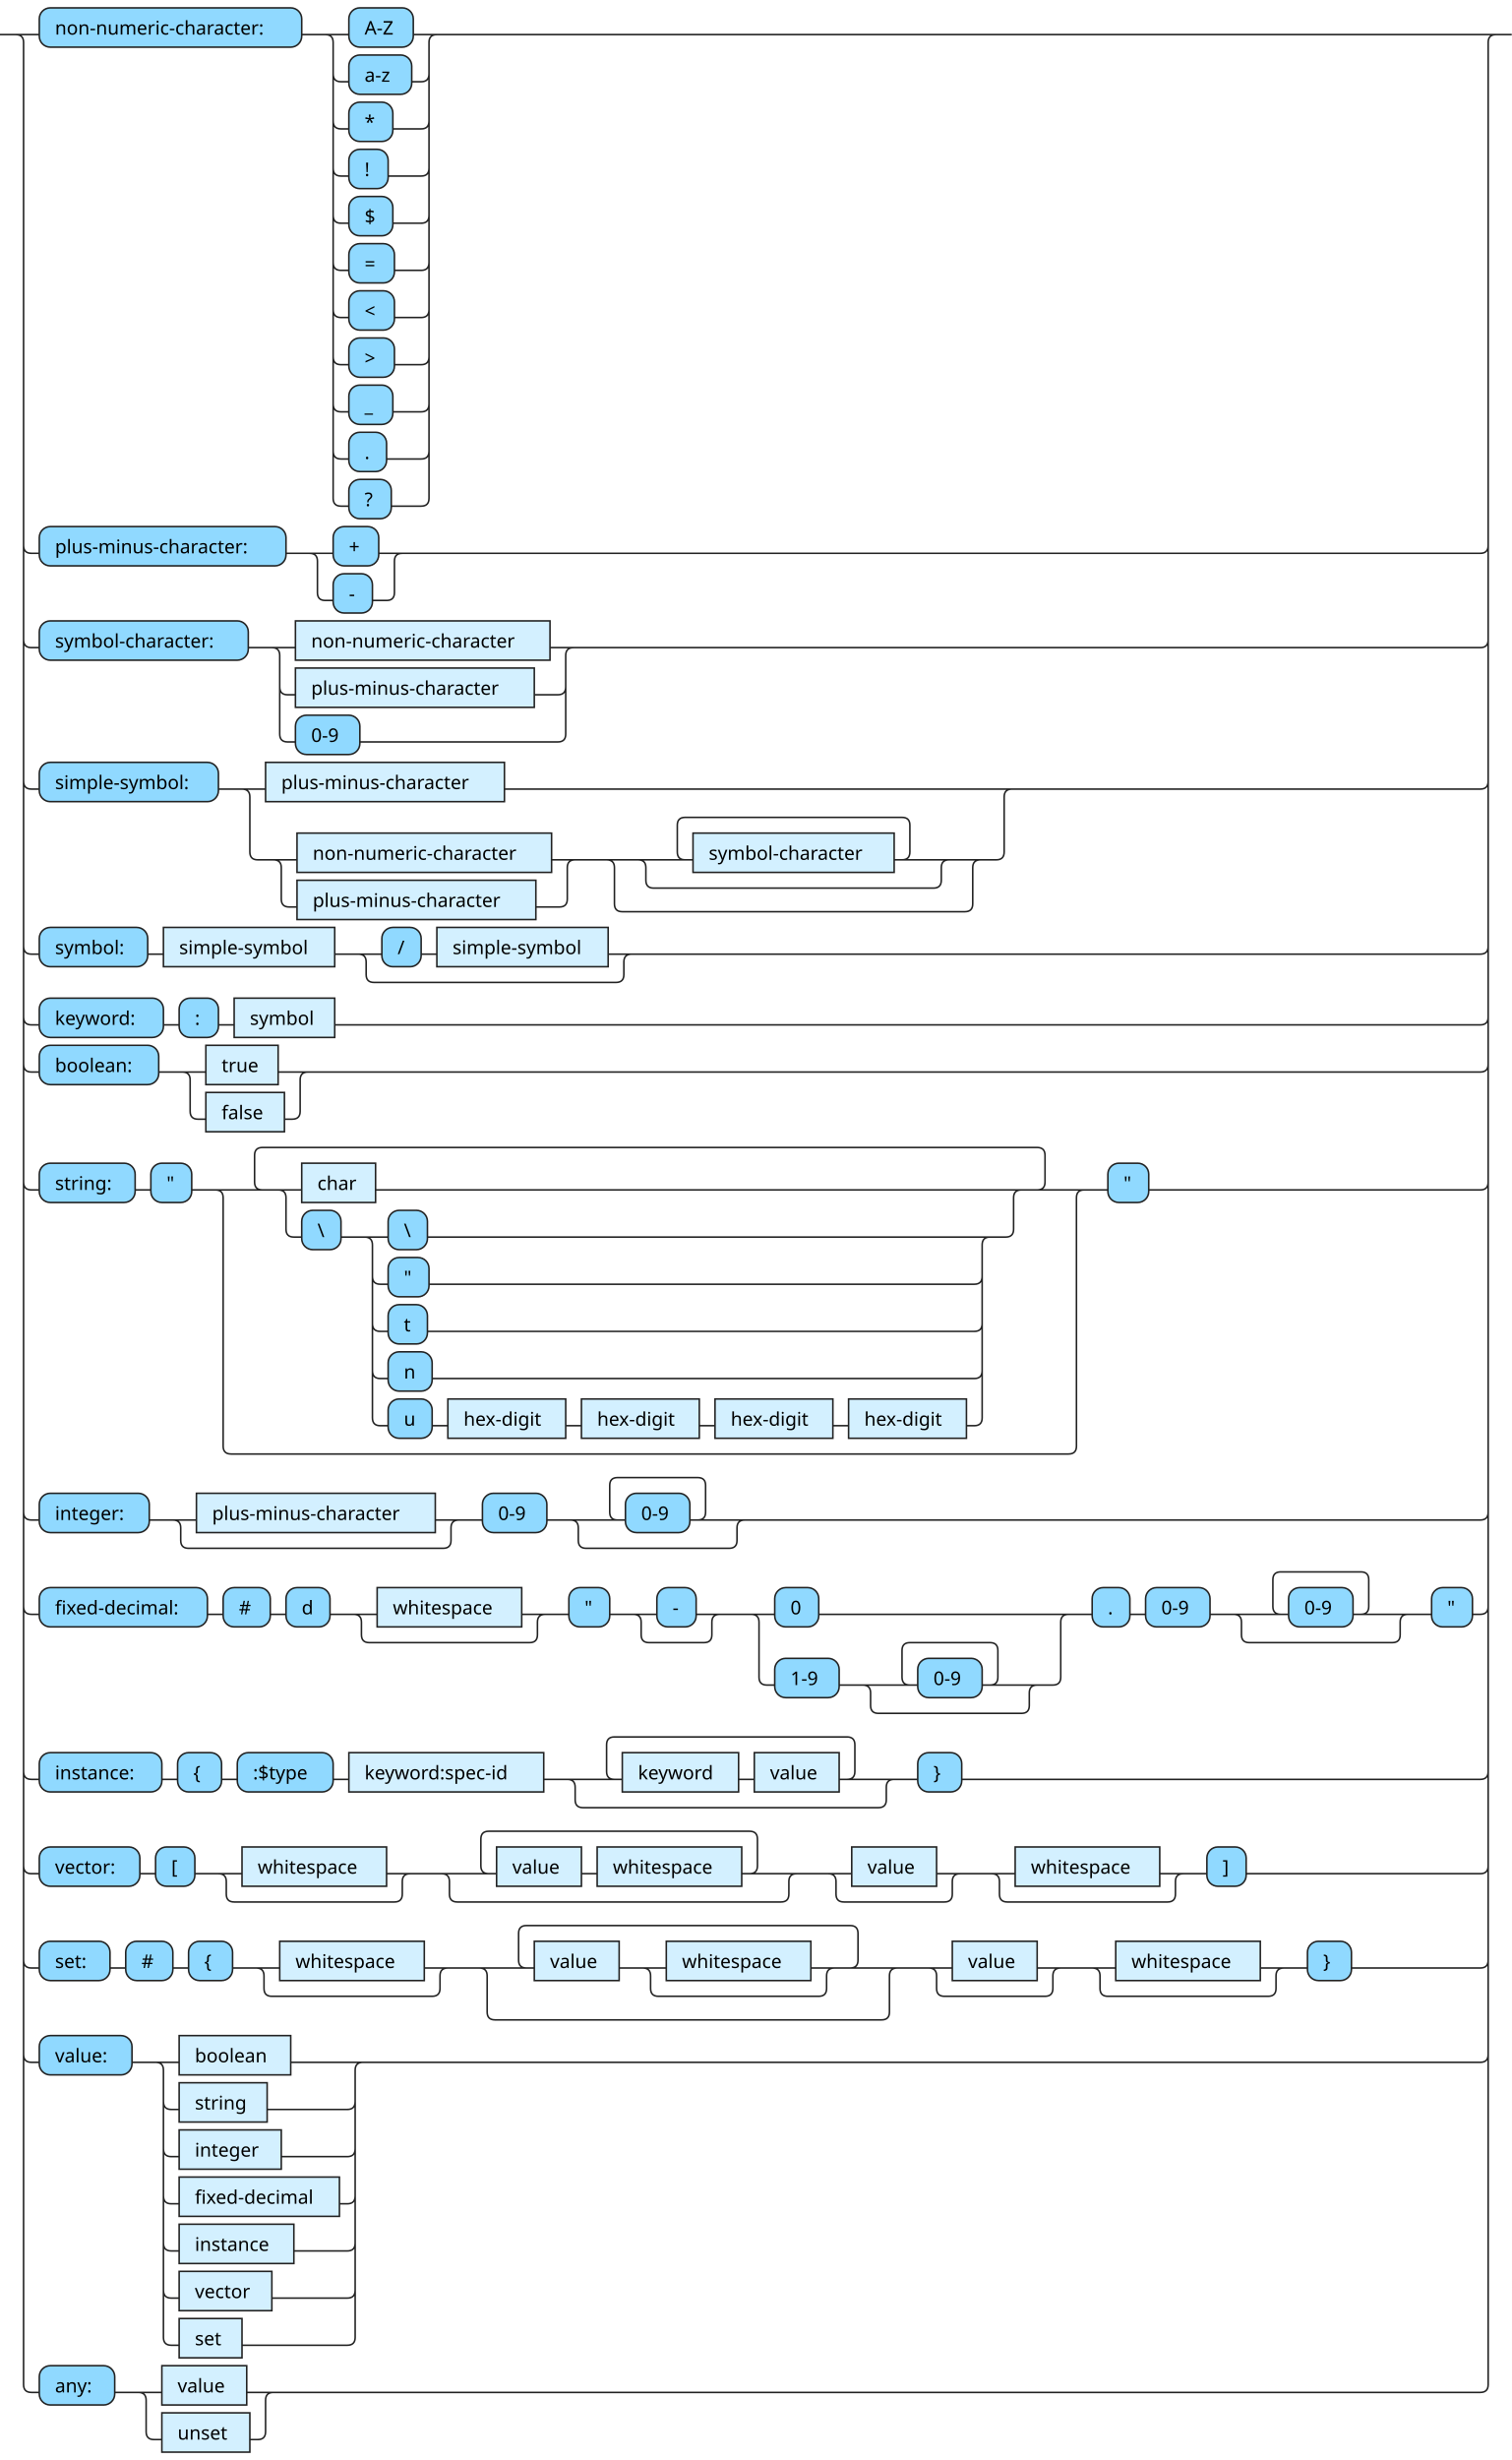
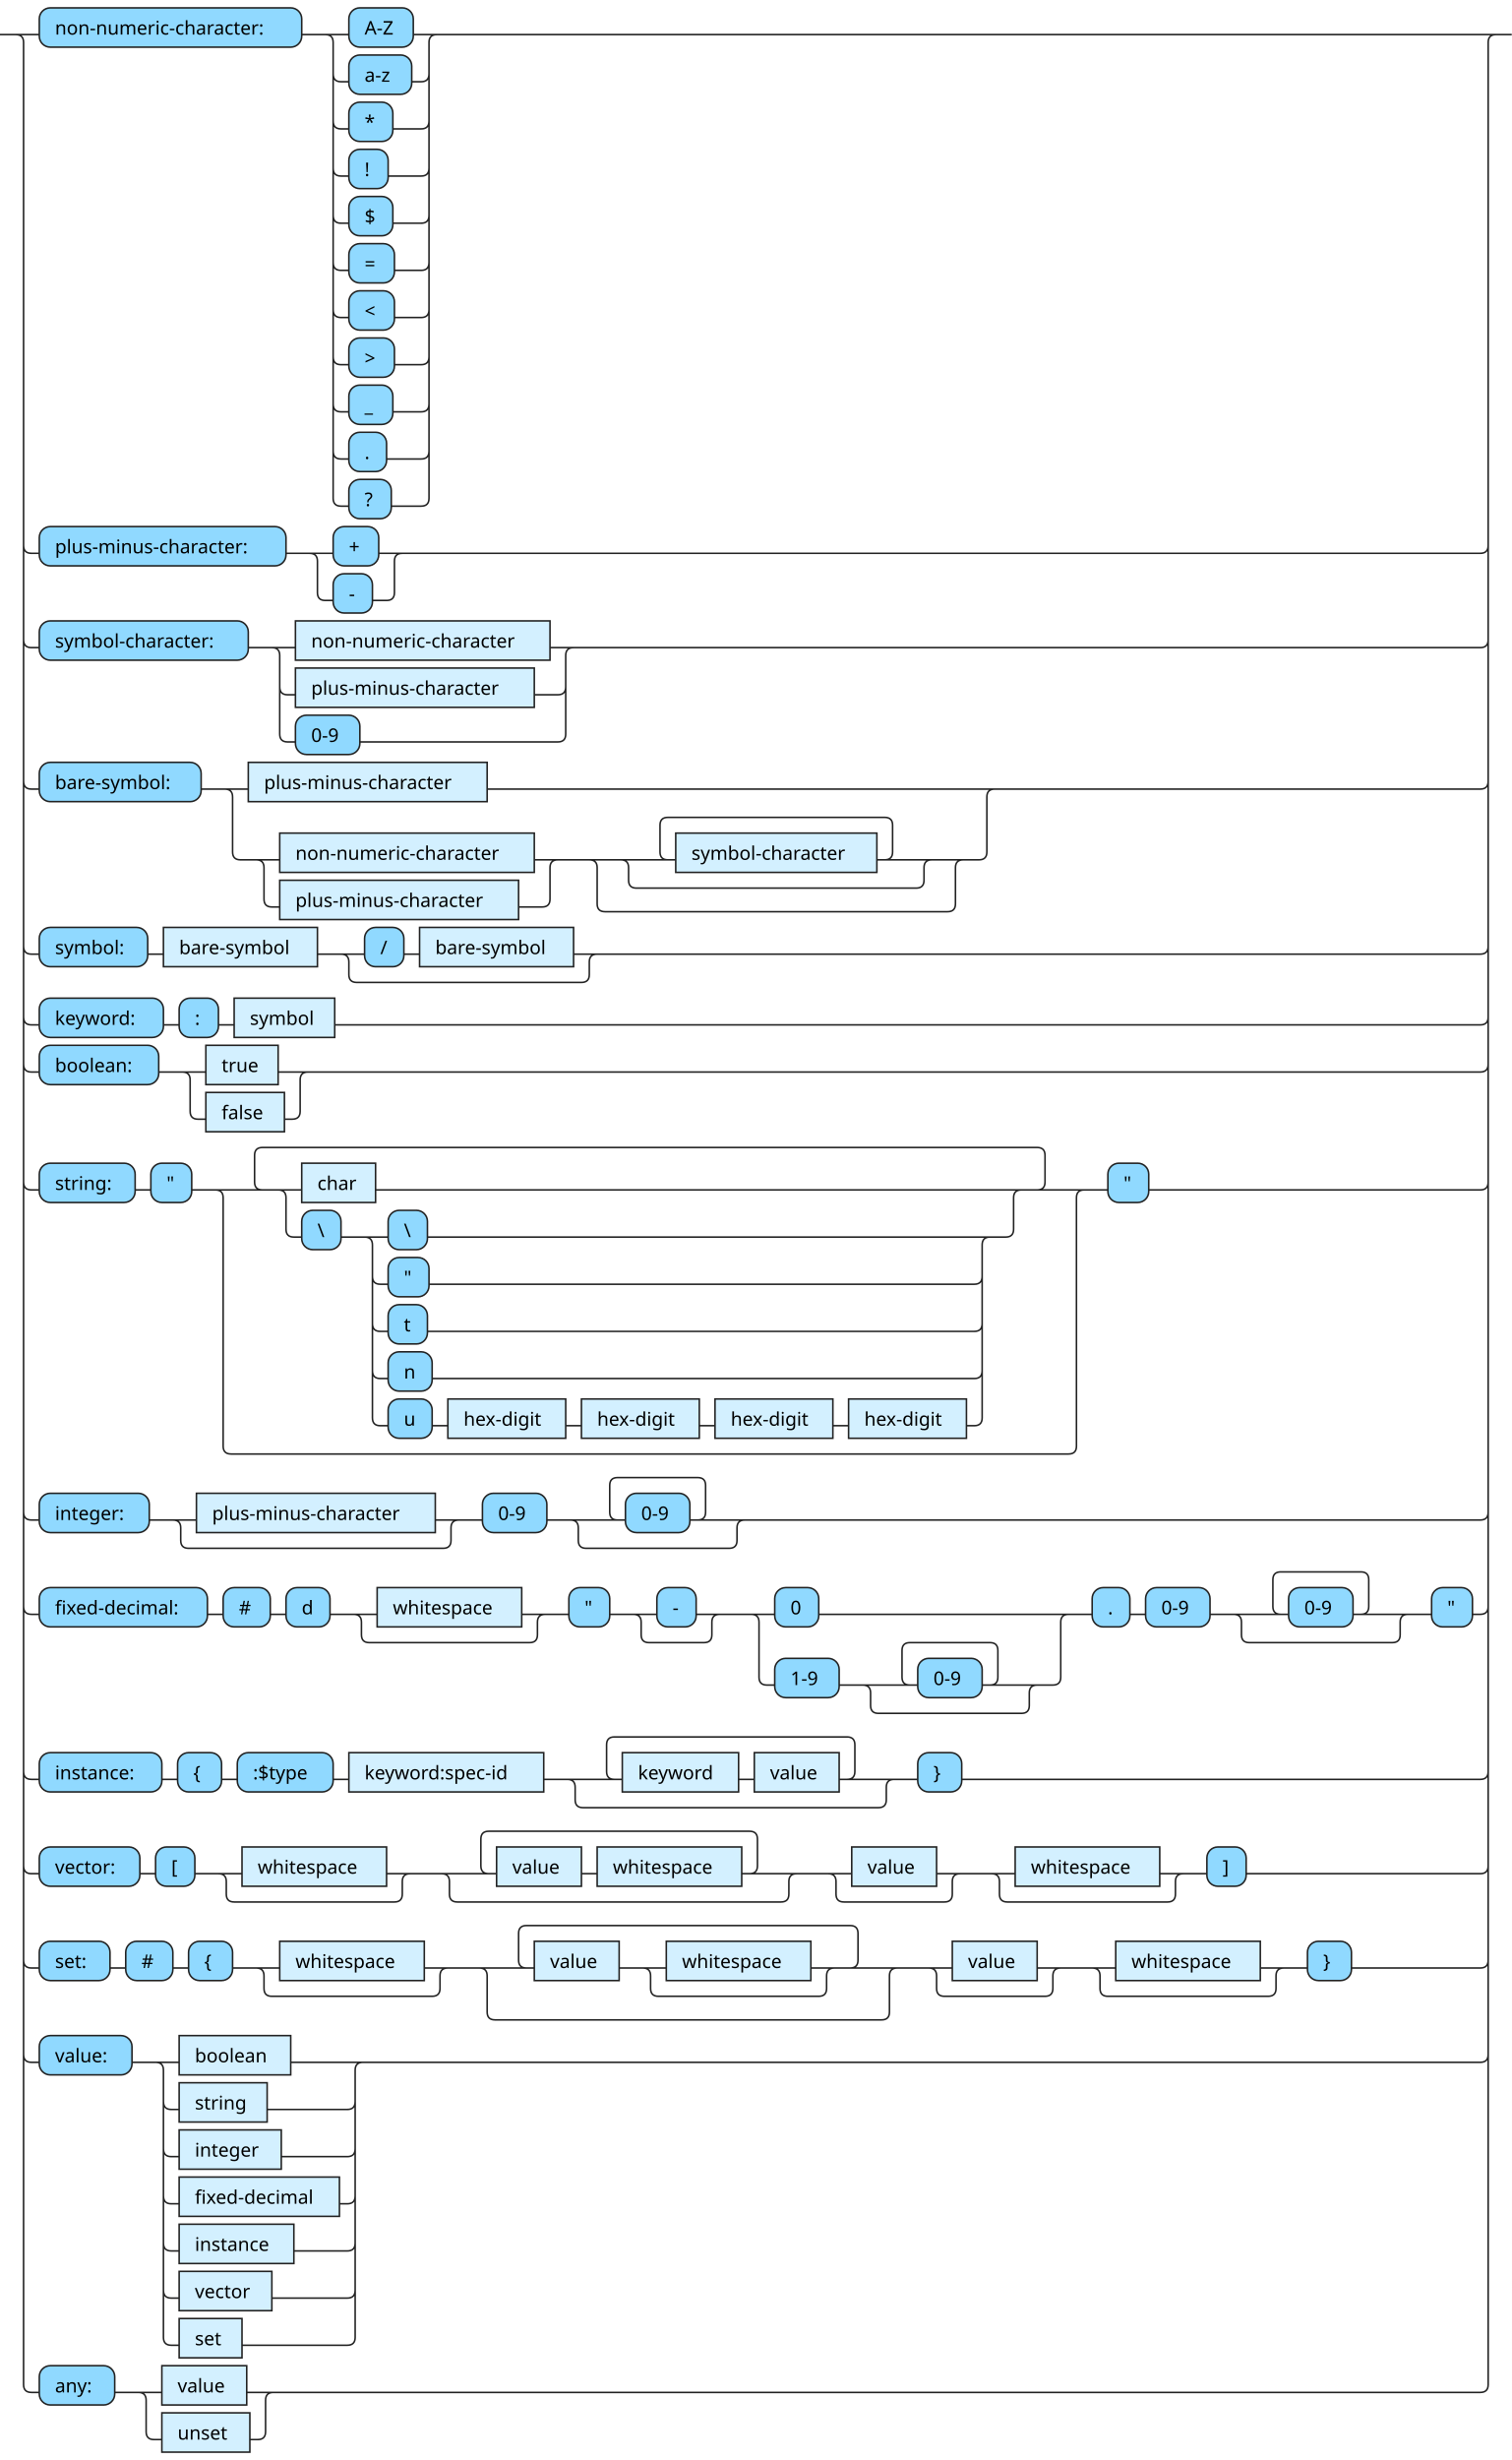
<svg xmlns="http://www.w3.org/2000/svg" xmlns:xlink="http://www.w3.org/1999/xlink" version="1.1" width="962" height="1565" viewbox="0 0 962 1565">
  <defs>
    <style type="text/css">.c{fill:none;stroke:#222222;}.j{fill:#000000;font-family:Verdana,Sans-serif;font-size:12px;}.l{fill:#90d9ff;stroke:#222222;}.r{fill:#d3f0ff;stroke:#222222;}</style>
  </defs>
-   <path class="c" d="M0 22h25m167 0h30m41 0h20m-71 25q0 5 5 5h5m40 0h6q5 0 5-5m-61 30q0 5 5 5h5m28 0h18q5 0 5-5m-61 30q0 5 5 5h5m25 0h21q5 0 5-5m-61 30q0 5 5 5h5m28 0h18q5 0 5-5m-61 30q0 5 5 5h5m29 0h17q5 0 5-5m-61 30q0 5 5 5h5m29 0h17q5 0 5-5m-61 30q0 5 5 5h5m29 0h17q5 0 5-5m-61 30q0 5 5 5h5m28 0h18q5 0 5-5m-61 30q0 5 5 5h5m24 0h22q5 0 5-5m-66-265q5 0 5 5v290q0 5 5 5h5m27 0h19q5 0 5-5v-290q0-5 5-5m5 0h674m-942 325q0 5 5 5h5m157 0h30m29 0h20m-64 0q5 0 5 5v20q0 5 5 5h5m25 0h9q5 0 5-5v-20q0-5 5-5m5 0h681q5 0 5-5m-932 60q0 5 5 5h5m133 0h30m162 0h20m-192 25q0 5 5 5h5m152 0h15q5 0 5-5m-187-25q5 0 5 5v50q0 5 5 5h5m41 0h126q5 0 5-5v-50q0-5 5-5m5 0h572q5 0 5-5m-932 90q0 5 5 5h5m114 0h30m152 0h328m-495 0q5 0 5 5v35q0 5 5 5h25m162 0h20m-197 0q5 0 5 5v20q0 5 5 5h5m152 0h15q5 0 5-5v-20q0-5 5-5m5 0h70m-5 0q-5 0-5-5v-17q0-5 5-5h138q5 0 5 5v17q0 5-5 5m-5 0h40m-203 0q5 0 5 5v8q0 5 5 5h178q5 0 5-5v-8q0-5 5-5m5 0h20m-243 0q5 0 5 5v23q0 5 5 5h218q5 0 5-5v-23q0-5 5-5m5 0h5q5 0 5-5v-35q0-5 5-5m5 0h293q5 0 5-5m-932 105q0 5 5 5h5m69 0h10m109 0h30m25 0h10m109 0h20m-179 0q5 0 5 5v8q0 5 5 5h154q5 0 5-5v-8q0-5 5-5m5 0h535q5 0 5-5m-932 45q0 5 5 5h5m79 0h10m25 0h10m64 0h729q5 0 5-5m-932 30q0 5 5 5h5m76 0h30m46 0h24m-85 0q5 0 5 5v20q0 5 5 5h5m50 0h5q5 0 5-5v-20q0-5 5-5m5 0h741q5 0 5-5m-932 75q0 5 5 5h5m61 0h10m26 0h50m-5 0q-5 0-5-5v-17q0-5 5-5h493q5 0 5 5v17q0 5-5 5m-488 0h20m47 0h416m-478 0q5 0 5 5v20q0 5 5 5h5m25 0h30m25 0h363m-398 25q0 5 5 5h5m26 0h347q5 0 5-5m-388 30q0 5 5 5h5m25 0h348q5 0 5-5m-388 30q0 5 5 5h5m28 0h345q5 0 5-5m-393-85q5 0 5 5v110q0 5 5 5h5m28 0h10m75 0h10m75 0h10m75 0h10m75 0h5q5 0 5-5v-110q0-5 5-5m5 0h5q5 0 5-5v-20q0-5 5-5m5 0h40m-558 0q5 0 5 5v158q0 5 5 5h533q5 0 5-5v-158q0-5 5-5m5 0h10m26 0h211q5 0 5-5m-932 210q0 5 5 5h5m70 0h30m152 0h20m-187 0q5 0 5 5v8q0 5 5 5h162q5 0 5-5v-8q0-5 5-5m5 0h10m41 0h50m-5 0q-5 0-5-5v-17q0-5 5-5h51q5 0 5 5v17q0 5-5 5m-5 0h40m-116 0q5 0 5 5v8q0 5 5 5h91q5 0 5-5v-8q0-5 5-5m5 0h463q5 0 5-5m-932 60q0 5 5 5h5m107 0h10m30 0h10m28 0h30m92 0h20m-127 0q5 0 5 5v8q0 5 5 5h102q5 0 5-5v-8q0-5 5-5m5 0h10m26 0h30m25 0h20m-60 0q5 0 5 5v8q0 5 5 5h35q5 0 5-5v-8q0-5 5-5m5 0h30m28 0h164m-207 0q5 0 5 5v35q0 5 5 5h5m41 0h50m-5 0q-5 0-5-5v-17q0-5 5-5h51q5 0 5 5v17q0 5-5 5m-5 0h40m-116 0q5 0 5 5v8q0 5 5 5h91q5 0 5-5v-8q0-5 5-5m5 0h5q5 0 5-5v-35q0-5 5-5m5 0h10m24 0h10m41 0h50m-5 0q-5 0-5-5v-17q0-5 5-5h51q5 0 5 5v17q0 5-5 5m-5 0h40m-116 0q5 0 5 5v8q0 5 5 5h91q5 0 5-5v-8q0-5 5-5m5 0h10m26 0h5q5 0 5-5m-932 105q0 5 5 5h5m78 0h10m28 0h10m61 0h10m124 0h50m-5 0q-5 0-5-5v-17q0-5 5-5h148q5 0 5 5v17q0 5-5 5m-69 0h10m54 0h40m-213 0q5 0 5 5v8q0 5 5 5h188q5 0 5-5v-8q0-5 5-5m5 0h10m28 0h330q5 0 5-5m-932 60q0 5 5 5h5m64 0h10m25 0h30m92 0h20m-127 0q5 0 5 5v8q0 5 5 5h102q5 0 5-5v-8q0-5 5-5m5 0h50m-5 0q-5 0-5-5v-17q0-5 5-5h166q5 0 5 5v17q0 5-5 5m-107 0h10m92 0h40m-231 0q5 0 5 5v8q0 5 5 5h206q5 0 5-5v-8q0-5 5-5m5 0h30m54 0h20m-89 0q5 0 5 5v8q0 5 5 5h64q5 0 5-5v-8q0-5 5-5m5 0h30m92 0h20m-127 0q5 0 5 5v8q0 5 5 5h102q5 0 5-5v-8q0-5 5-5m5 0h10m25 0h149q5 0 5-5m-932 60q0 5 5 5h5m45 0h10m30 0h10m28 0h30m92 0h20m-127 0q5 0 5 5v8q0 5 5 5h102q5 0 5-5v-8q0-5 5-5m5 0h50m-5 0q-5 0-5-5v-17q0-5 5-5h206q5 0 5 5v17q0 5-5 5m-147 0h30m92 0h20m-127 0q5 0 5 5v8q0 5 5 5h102q5 0 5-5v-8q0-5 5-5m5 0h40m-271 0q5 0 5 5v23q0 5 5 5h246q5 0 5-5v-23q0-5 5-5m5 0h30m54 0h20m-89 0q5 0 5 5v8q0 5 5 5h64q5 0 5-5v-8q0-5 5-5m5 0h30m92 0h20m-127 0q5 0 5 5v8q0 5 5 5h102q5 0 5-5v-8q0-5 5-5m5 0h10m28 0h82q5 0 5-5m-932 60q0 5 5 5h5m59 0h30m71 0h51m-132 25q0 5 5 5h5m56 0h51q5 0 5-5m-122 30q0 5 5 5h5m65 0h42q5 0 5-5m-122 30q0 5 5 5h5m102 0h5q5 0 5-5m-122 30q0 5 5 5h5m73 0h34q5 0 5-5m-122 30q0 5 5 5h5m59 0h48q5 0 5-5m-127-145q5 0 5 5v170q0 5 5 5h5m40 0h67q5 0 5-5v-170q0-5 5-5m5 0h706q5 0 5-5m-937-1285q5 0 5 5v1490q0 5 5 5h5m48 0h30m54 0h22m-91 0q5 0 5 5v20q0 5 5 5h5m56 0h5q5 0 5-5v-20q0-5 5-5m5 0h763q5 0 5-5v-1490q0-5 5-5m5 0h5" />
+   <path class="c" d="M0 22h25m167 0h30m41 0h20m-71 25q0 5 5 5h5m40 0h6q5 0 5-5m-61 30q0 5 5 5h5m28 0h18q5 0 5-5m-61 30q0 5 5 5h5m25 0h21q5 0 5-5m-61 30q0 5 5 5h5m28 0h18q5 0 5-5m-61 30q0 5 5 5h5m29 0h17q5 0 5-5m-61 30q0 5 5 5h5m29 0h17q5 0 5-5m-61 30q0 5 5 5h5m29 0h17q5 0 5-5m-61 30q0 5 5 5h5m28 0h18q5 0 5-5m-61 30q0 5 5 5h5m24 0h22q5 0 5-5m-66-265q5 0 5 5v290q0 5 5 5h5m27 0h19q5 0 5-5v-290q0-5 5-5m5 0h674m-942 325q0 5 5 5h5m157 0h30m29 0h20m-64 0q5 0 5 5v20q0 5 5 5h5m25 0h9q5 0 5-5v-20q0-5 5-5m5 0h681q5 0 5-5m-932 60q0 5 5 5h5m133 0h30m162 0h20m-192 25q0 5 5 5h5m152 0h15q5 0 5-5m-187-25q5 0 5 5v50q0 5 5 5h5m41 0h126q5 0 5-5v-50q0-5 5-5m5 0h572q5 0 5-5m-932 90q0 5 5 5h5m103 0h30m152 0h328m-495 0q5 0 5 5v35q0 5 5 5h25m162 0h20m-197 0q5 0 5 5v20q0 5 5 5h5m152 0h15q5 0 5-5v-20q0-5 5-5m5 0h70m-5 0q-5 0-5-5v-17q0-5 5-5h138q5 0 5 5v17q0 5-5 5m-5 0h40m-203 0q5 0 5 5v8q0 5 5 5h178q5 0 5-5v-8q0-5 5-5m5 0h20m-243 0q5 0 5 5v23q0 5 5 5h218q5 0 5-5v-23q0-5 5-5m5 0h5q5 0 5-5v-35q0-5 5-5m5 0h304q5 0 5-5m-932 105q0 5 5 5h5m69 0h10m98 0h30m25 0h10m98 0h20m-168 0q5 0 5 5v8q0 5 5 5h143q5 0 5-5v-8q0-5 5-5m5 0h557q5 0 5-5m-932 45q0 5 5 5h5m79 0h10m25 0h10m64 0h729q5 0 5-5m-932 30q0 5 5 5h5m76 0h30m46 0h24m-85 0q5 0 5 5v20q0 5 5 5h5m50 0h5q5 0 5-5v-20q0-5 5-5m5 0h741q5 0 5-5m-932 75q0 5 5 5h5m61 0h10m26 0h50m-5 0q-5 0-5-5v-17q0-5 5-5h493q5 0 5 5v17q0 5-5 5m-488 0h20m47 0h416m-478 0q5 0 5 5v20q0 5 5 5h5m25 0h30m25 0h363m-398 25q0 5 5 5h5m26 0h347q5 0 5-5m-388 30q0 5 5 5h5m25 0h348q5 0 5-5m-388 30q0 5 5 5h5m28 0h345q5 0 5-5m-393-85q5 0 5 5v110q0 5 5 5h5m28 0h10m75 0h10m75 0h10m75 0h10m75 0h5q5 0 5-5v-110q0-5 5-5m5 0h5q5 0 5-5v-20q0-5 5-5m5 0h40m-558 0q5 0 5 5v158q0 5 5 5h533q5 0 5-5v-158q0-5 5-5m5 0h10m26 0h211q5 0 5-5m-932 210q0 5 5 5h5m70 0h30m152 0h20m-187 0q5 0 5 5v8q0 5 5 5h162q5 0 5-5v-8q0-5 5-5m5 0h10m41 0h50m-5 0q-5 0-5-5v-17q0-5 5-5h51q5 0 5 5v17q0 5-5 5m-5 0h40m-116 0q5 0 5 5v8q0 5 5 5h91q5 0 5-5v-8q0-5 5-5m5 0h463q5 0 5-5m-932 60q0 5 5 5h5m107 0h10m30 0h10m28 0h30m92 0h20m-127 0q5 0 5 5v8q0 5 5 5h102q5 0 5-5v-8q0-5 5-5m5 0h10m26 0h30m25 0h20m-60 0q5 0 5 5v8q0 5 5 5h35q5 0 5-5v-8q0-5 5-5m5 0h30m28 0h164m-207 0q5 0 5 5v35q0 5 5 5h5m41 0h50m-5 0q-5 0-5-5v-17q0-5 5-5h51q5 0 5 5v17q0 5-5 5m-5 0h40m-116 0q5 0 5 5v8q0 5 5 5h91q5 0 5-5v-8q0-5 5-5m5 0h5q5 0 5-5v-35q0-5 5-5m5 0h10m24 0h10m41 0h50m-5 0q-5 0-5-5v-17q0-5 5-5h51q5 0 5 5v17q0 5-5 5m-5 0h40m-116 0q5 0 5 5v8q0 5 5 5h91q5 0 5-5v-8q0-5 5-5m5 0h10m26 0h5q5 0 5-5m-932 105q0 5 5 5h5m78 0h10m28 0h10m61 0h10m124 0h50m-5 0q-5 0-5-5v-17q0-5 5-5h148q5 0 5 5v17q0 5-5 5m-69 0h10m54 0h40m-213 0q5 0 5 5v8q0 5 5 5h188q5 0 5-5v-8q0-5 5-5m5 0h10m28 0h330q5 0 5-5m-932 60q0 5 5 5h5m64 0h10m25 0h30m92 0h20m-127 0q5 0 5 5v8q0 5 5 5h102q5 0 5-5v-8q0-5 5-5m5 0h50m-5 0q-5 0-5-5v-17q0-5 5-5h166q5 0 5 5v17q0 5-5 5m-107 0h10m92 0h40m-231 0q5 0 5 5v8q0 5 5 5h206q5 0 5-5v-8q0-5 5-5m5 0h30m54 0h20m-89 0q5 0 5 5v8q0 5 5 5h64q5 0 5-5v-8q0-5 5-5m5 0h30m92 0h20m-127 0q5 0 5 5v8q0 5 5 5h102q5 0 5-5v-8q0-5 5-5m5 0h10m25 0h149q5 0 5-5m-932 60q0 5 5 5h5m45 0h10m30 0h10m28 0h30m92 0h20m-127 0q5 0 5 5v8q0 5 5 5h102q5 0 5-5v-8q0-5 5-5m5 0h50m-5 0q-5 0-5-5v-17q0-5 5-5h206q5 0 5 5v17q0 5-5 5m-147 0h30m92 0h20m-127 0q5 0 5 5v8q0 5 5 5h102q5 0 5-5v-8q0-5 5-5m5 0h40m-271 0q5 0 5 5v23q0 5 5 5h246q5 0 5-5v-23q0-5 5-5m5 0h30m54 0h20m-89 0q5 0 5 5v8q0 5 5 5h64q5 0 5-5v-8q0-5 5-5m5 0h30m92 0h20m-127 0q5 0 5 5v8q0 5 5 5h102q5 0 5-5v-8q0-5 5-5m5 0h10m28 0h82q5 0 5-5m-932 60q0 5 5 5h5m59 0h30m71 0h51m-132 25q0 5 5 5h5m56 0h51q5 0 5-5m-122 30q0 5 5 5h5m65 0h42q5 0 5-5m-122 30q0 5 5 5h5m102 0h5q5 0 5-5m-122 30q0 5 5 5h5m73 0h34q5 0 5-5m-122 30q0 5 5 5h5m59 0h48q5 0 5-5m-127-145q5 0 5 5v170q0 5 5 5h5m40 0h67q5 0 5-5v-170q0-5 5-5m5 0h706q5 0 5-5m-937-1285q5 0 5 5v1490q0 5 5 5h5m48 0h30m54 0h22m-91 0q5 0 5 5v20q0 5 5 5h5m56 0h5q5 0 5-5v-20q0-5 5-5m5 0h763q5 0 5-5v-1490q0-5 5-5m5 0h5" />
  <rect class="l" x="25" y="5" width="167" height="25" rx="7" />
  <text class="j" x="35" y="22">non-numeric-character:</text>
  <rect class="l" x="222" y="5" width="41" height="25" rx="7" />
  <text class="j" x="232" y="22">A-Z</text>
  <rect class="l" x="222" y="35" width="40" height="25" rx="7" />
  <text class="j" x="232" y="52">a-z</text>
  <rect class="l" x="222" y="65" width="28" height="25" rx="7" />
  <text class="j" x="232" y="82">*</text>
  <rect class="l" x="222" y="95" width="25" height="25" rx="7" />
  <text class="j" x="232" y="112">!</text>
  <rect class="l" x="222" y="125" width="28" height="25" rx="7" />
  <text class="j" x="232" y="142">$</text>
  <rect class="l" x="222" y="155" width="29" height="25" rx="7" />
  <text class="j" x="232" y="172">=</text>
  <rect class="l" x="222" y="185" width="29" height="25" rx="7" />
  <text class="j" x="232" y="202">&lt;</text>
  <rect class="l" x="222" y="215" width="29" height="25" rx="7" />
  <text class="j" x="232" y="232">&gt;</text>
  <rect class="l" x="222" y="245" width="28" height="25" rx="7" />
  <text class="j" x="232" y="262">_</text>
  <rect class="l" x="222" y="275" width="24" height="25" rx="7" />
  <text class="j" x="232" y="292">.</text>
  <rect class="l" x="222" y="305" width="27" height="25" rx="7" />
  <text class="j" x="232" y="322">?</text>
  <rect class="l" x="25" y="335" width="157" height="25" rx="7" />
  <text class="j" x="35" y="352">plus-minus-character:</text>
  <rect class="l" x="212" y="335" width="29" height="25" rx="7" />
  <text class="j" x="222" y="352">+</text>
  <rect class="l" x="212" y="365" width="25" height="25" rx="7" />
  <text class="j" x="222" y="382">-</text>
  <rect class="l" x="25" y="395" width="133" height="25" rx="7" />
  <text class="j" x="35" y="412">symbol-character:</text>
  <a xlink:href="#non-numeric-character">
    <rect class="r" x="188" y="395" width="162" height="25" />
    <text class="j" x="198" y="412">non-numeric-character</text>
  </a>
  <a xlink:href="#plus-minus-character">
    <rect class="r" x="188" y="425" width="152" height="25" />
    <text class="j" x="198" y="442">plus-minus-character</text>
  </a>
  <rect class="l" x="188" y="455" width="41" height="25" rx="7" />
  <text class="j" x="198" y="472">0-9</text>
-   <rect class="l" x="25" y="485" width="114" height="25" rx="7" />
-   <text class="j" x="35" y="502">simple-symbol:</text>
-   <a xlink:href="#plus-minus-character">
-     <rect class="r" x="169" y="485" width="152" height="25" />
-     <text class="j" x="179" y="502">plus-minus-character</text>
+   <rect class="l" x="25" y="485" width="103" height="25" rx="7" />
+   <text class="j" x="35" y="502">bare-symbol:</text>
+   <a xlink:href="#plus-minus-character">
+     <rect class="r" x="158" y="485" width="152" height="25" />
+     <text class="j" x="168" y="502">plus-minus-character</text>
  </a>
  <a xlink:href="#non-numeric-character">
-     <rect class="r" x="189" y="530" width="162" height="25" />
-     <text class="j" x="199" y="547">non-numeric-character</text>
-   </a>
-   <a xlink:href="#plus-minus-character">
-     <rect class="r" x="189" y="560" width="152" height="25" />
-     <text class="j" x="199" y="577">plus-minus-character</text>
+     <rect class="r" x="178" y="530" width="162" height="25" />
+     <text class="j" x="188" y="547">non-numeric-character</text>
+   </a>
+   <a xlink:href="#plus-minus-character">
+     <rect class="r" x="178" y="560" width="152" height="25" />
+     <text class="j" x="188" y="577">plus-minus-character</text>
  </a>
  <a xlink:href="#symbol-character">
-     <rect class="r" x="441" y="530" width="128" height="25" />
-     <text class="j" x="451" y="547">symbol-character</text>
+     <rect class="r" x="430" y="530" width="128" height="25" />
+     <text class="j" x="440" y="547">symbol-character</text>
  </a>
  <rect class="l" x="25" y="590" width="69" height="25" rx="7" />
  <text class="j" x="35" y="607">symbol:</text>
-   <a xlink:href="#simple-symbol">
-     <rect class="r" x="104" y="590" width="109" height="25" />
-     <text class="j" x="114" y="607">simple-symbol</text>
-   </a>
-   <rect class="l" x="243" y="590" width="25" height="25" rx="7" />
-   <text class="j" x="253" y="607">/</text>
-   <a xlink:href="#simple-symbol">
-     <rect class="r" x="278" y="590" width="109" height="25" />
-     <text class="j" x="288" y="607">simple-symbol</text>
+   <a xlink:href="#bare-symbol">
+     <rect class="r" x="104" y="590" width="98" height="25" />
+     <text class="j" x="114" y="607">bare-symbol</text>
+   </a>
+   <rect class="l" x="232" y="590" width="25" height="25" rx="7" />
+   <text class="j" x="242" y="607">/</text>
+   <a xlink:href="#bare-symbol">
+     <rect class="r" x="267" y="590" width="98" height="25" />
+     <text class="j" x="277" y="607">bare-symbol</text>
  </a>
  <rect class="l" x="25" y="635" width="79" height="25" rx="7" />
  <text class="j" x="35" y="652">keyword:</text>
  <rect class="l" x="114" y="635" width="25" height="25" rx="7" />
  <text class="j" x="124" y="652">:</text>
  <a xlink:href="#symbol">
    <rect class="r" x="149" y="635" width="64" height="25" />
    <text class="j" x="159" y="652">symbol</text>
  </a>
  <rect class="l" x="25" y="665" width="76" height="25" rx="7" />
  <text class="j" x="35" y="682">boolean:</text>
  <a xlink:href="#true">
    <rect class="r" x="131" y="665" width="46" height="25" />
    <text class="j" x="141" y="682">true</text>
  </a>
  <a xlink:href="#false">
    <rect class="r" x="131" y="695" width="50" height="25" />
    <text class="j" x="141" y="712">false</text>
  </a>
  <rect class="l" x="25" y="740" width="61" height="25" rx="7" />
  <text class="j" x="35" y="757">string:</text>
  <rect class="l" x="96" y="740" width="26" height="25" rx="7" />
  <text class="j" x="106" y="757">"</text>
  <a xlink:href="#char">
    <rect class="r" x="192" y="740" width="47" height="25" />
    <text class="j" x="202" y="757">char</text>
  </a>
  <rect class="l" x="192" y="770" width="25" height="25" rx="7" />
  <text class="j" x="202" y="787">\</text>
  <rect class="l" x="247" y="770" width="25" height="25" rx="7" />
  <text class="j" x="257" y="787">\</text>
  <rect class="l" x="247" y="800" width="26" height="25" rx="7" />
  <text class="j" x="257" y="817">"</text>
  <rect class="l" x="247" y="830" width="25" height="25" rx="7" />
  <text class="j" x="257" y="847">t</text>
  <rect class="l" x="247" y="860" width="28" height="25" rx="7" />
  <text class="j" x="257" y="877">n</text>
  <rect class="l" x="247" y="890" width="28" height="25" rx="7" />
  <text class="j" x="257" y="907">u</text>
  <a xlink:href="#hex-digit">
    <rect class="r" x="285" y="890" width="75" height="25" />
    <text class="j" x="295" y="907">hex-digit</text>
  </a>
  <a xlink:href="#hex-digit">
    <rect class="r" x="370" y="890" width="75" height="25" />
    <text class="j" x="380" y="907">hex-digit</text>
  </a>
  <a xlink:href="#hex-digit">
    <rect class="r" x="455" y="890" width="75" height="25" />
    <text class="j" x="465" y="907">hex-digit</text>
  </a>
  <a xlink:href="#hex-digit">
    <rect class="r" x="540" y="890" width="75" height="25" />
    <text class="j" x="550" y="907">hex-digit</text>
  </a>
  <rect class="l" x="705" y="740" width="26" height="25" rx="7" />
  <text class="j" x="715" y="757">"</text>
  <rect class="l" x="25" y="950" width="70" height="25" rx="7" />
  <text class="j" x="35" y="967">integer:</text>
  <a xlink:href="#plus-minus-character">
    <rect class="r" x="125" y="950" width="152" height="25" />
    <text class="j" x="135" y="967">plus-minus-character</text>
  </a>
  <rect class="l" x="307" y="950" width="41" height="25" rx="7" />
  <text class="j" x="317" y="967">0-9</text>
  <rect class="l" x="398" y="950" width="41" height="25" rx="7" />
  <text class="j" x="408" y="967">0-9</text>
  <rect class="l" x="25" y="1010" width="107" height="25" rx="7" />
  <text class="j" x="35" y="1027">fixed-decimal:</text>
  <rect class="l" x="142" y="1010" width="30" height="25" rx="7" />
  <text class="j" x="152" y="1027">#</text>
  <rect class="l" x="182" y="1010" width="28" height="25" rx="7" />
  <text class="j" x="192" y="1027">d</text>
  <a xlink:href="#whitespace">
    <rect class="r" x="240" y="1010" width="92" height="25" />
    <text class="j" x="250" y="1027">whitespace</text>
  </a>
  <rect class="l" x="362" y="1010" width="26" height="25" rx="7" />
  <text class="j" x="372" y="1027">"</text>
  <rect class="l" x="418" y="1010" width="25" height="25" rx="7" />
  <text class="j" x="428" y="1027">-</text>
  <rect class="l" x="493" y="1010" width="28" height="25" rx="7" />
  <text class="j" x="503" y="1027">0</text>
  <rect class="l" x="493" y="1055" width="41" height="25" rx="7" />
  <text class="j" x="503" y="1072">1-9</text>
  <rect class="l" x="584" y="1055" width="41" height="25" rx="7" />
  <text class="j" x="594" y="1072">0-9</text>
  <rect class="l" x="695" y="1010" width="24" height="25" rx="7" />
  <text class="j" x="705" y="1027">.</text>
  <rect class="l" x="729" y="1010" width="41" height="25" rx="7" />
  <text class="j" x="739" y="1027">0-9</text>
  <rect class="l" x="820" y="1010" width="41" height="25" rx="7" />
  <text class="j" x="830" y="1027">0-9</text>
  <rect class="l" x="911" y="1010" width="26" height="25" rx="7" />
  <text class="j" x="921" y="1027">"</text>
  <rect class="l" x="25" y="1115" width="78" height="25" rx="7" />
  <text class="j" x="35" y="1132">instance:</text>
  <rect class="l" x="113" y="1115" width="28" height="25" rx="7" />
  <text class="j" x="123" y="1132">{</text>
  <rect class="l" x="151" y="1115" width="61" height="25" rx="7" />
  <text class="j" x="161" y="1132">:$type</text>
  <a xlink:href="#keyword:spec-id">
    <rect class="r" x="222" y="1115" width="124" height="25" />
    <text class="j" x="232" y="1132">keyword:spec-id</text>
  </a>
  <a xlink:href="#keyword">
    <rect class="r" x="396" y="1115" width="74" height="25" />
    <text class="j" x="406" y="1132">keyword</text>
  </a>
  <a xlink:href="#value">
    <rect class="r" x="480" y="1115" width="54" height="25" />
    <text class="j" x="490" y="1132">value</text>
  </a>
  <rect class="l" x="584" y="1115" width="28" height="25" rx="7" />
  <text class="j" x="594" y="1132">}</text>
  <rect class="l" x="25" y="1175" width="64" height="25" rx="7" />
  <text class="j" x="35" y="1192">vector:</text>
  <rect class="l" x="99" y="1175" width="25" height="25" rx="7" />
  <text class="j" x="109" y="1192">[</text>
  <a xlink:href="#whitespace">
    <rect class="r" x="154" y="1175" width="92" height="25" />
    <text class="j" x="164" y="1192">whitespace</text>
  </a>
  <a xlink:href="#value">
    <rect class="r" x="316" y="1175" width="54" height="25" />
    <text class="j" x="326" y="1192">value</text>
  </a>
  <a xlink:href="#whitespace">
    <rect class="r" x="380" y="1175" width="92" height="25" />
    <text class="j" x="390" y="1192">whitespace</text>
  </a>
  <a xlink:href="#value">
    <rect class="r" x="542" y="1175" width="54" height="25" />
    <text class="j" x="552" y="1192">value</text>
  </a>
  <a xlink:href="#whitespace">
    <rect class="r" x="646" y="1175" width="92" height="25" />
    <text class="j" x="656" y="1192">whitespace</text>
  </a>
  <rect class="l" x="768" y="1175" width="25" height="25" rx="7" />
  <text class="j" x="778" y="1192">]</text>
  <rect class="l" x="25" y="1235" width="45" height="25" rx="7" />
  <text class="j" x="35" y="1252">set:</text>
  <rect class="l" x="80" y="1235" width="30" height="25" rx="7" />
  <text class="j" x="90" y="1252">#</text>
  <rect class="l" x="120" y="1235" width="28" height="25" rx="7" />
  <text class="j" x="130" y="1252">{</text>
  <a xlink:href="#whitespace">
    <rect class="r" x="178" y="1235" width="92" height="25" />
    <text class="j" x="188" y="1252">whitespace</text>
  </a>
  <a xlink:href="#value">
    <rect class="r" x="340" y="1235" width="54" height="25" />
    <text class="j" x="350" y="1252">value</text>
  </a>
  <a xlink:href="#whitespace">
    <rect class="r" x="424" y="1235" width="92" height="25" />
    <text class="j" x="434" y="1252">whitespace</text>
  </a>
  <a xlink:href="#value">
    <rect class="r" x="606" y="1235" width="54" height="25" />
    <text class="j" x="616" y="1252">value</text>
  </a>
  <a xlink:href="#whitespace">
    <rect class="r" x="710" y="1235" width="92" height="25" />
    <text class="j" x="720" y="1252">whitespace</text>
  </a>
  <rect class="l" x="832" y="1235" width="28" height="25" rx="7" />
  <text class="j" x="842" y="1252">}</text>
  <rect class="l" x="25" y="1295" width="59" height="25" rx="7" />
  <text class="j" x="35" y="1312">value:</text>
  <a xlink:href="#boolean">
    <rect class="r" x="114" y="1295" width="71" height="25" />
    <text class="j" x="124" y="1312">boolean</text>
  </a>
  <a xlink:href="#string">
    <rect class="r" x="114" y="1325" width="56" height="25" />
    <text class="j" x="124" y="1342">string</text>
  </a>
  <a xlink:href="#integer">
    <rect class="r" x="114" y="1355" width="65" height="25" />
    <text class="j" x="124" y="1372">integer</text>
  </a>
  <a xlink:href="#fixed-decimal">
    <rect class="r" x="114" y="1385" width="102" height="25" />
    <text class="j" x="124" y="1402">fixed-decimal</text>
  </a>
  <a xlink:href="#instance">
    <rect class="r" x="114" y="1415" width="73" height="25" />
    <text class="j" x="124" y="1432">instance</text>
  </a>
  <a xlink:href="#vector">
    <rect class="r" x="114" y="1445" width="59" height="25" />
    <text class="j" x="124" y="1462">vector</text>
  </a>
  <a xlink:href="#set">
    <rect class="r" x="114" y="1475" width="40" height="25" />
    <text class="j" x="124" y="1492">set</text>
  </a>
  <rect class="l" x="25" y="1505" width="48" height="25" rx="7" />
  <text class="j" x="35" y="1522">any:</text>
  <a xlink:href="#value">
    <rect class="r" x="103" y="1505" width="54" height="25" />
    <text class="j" x="113" y="1522">value</text>
  </a>
  <a xlink:href="#unset">
    <rect class="r" x="103" y="1535" width="56" height="25" />
    <text class="j" x="113" y="1552">unset</text>
  </a>
</svg>
